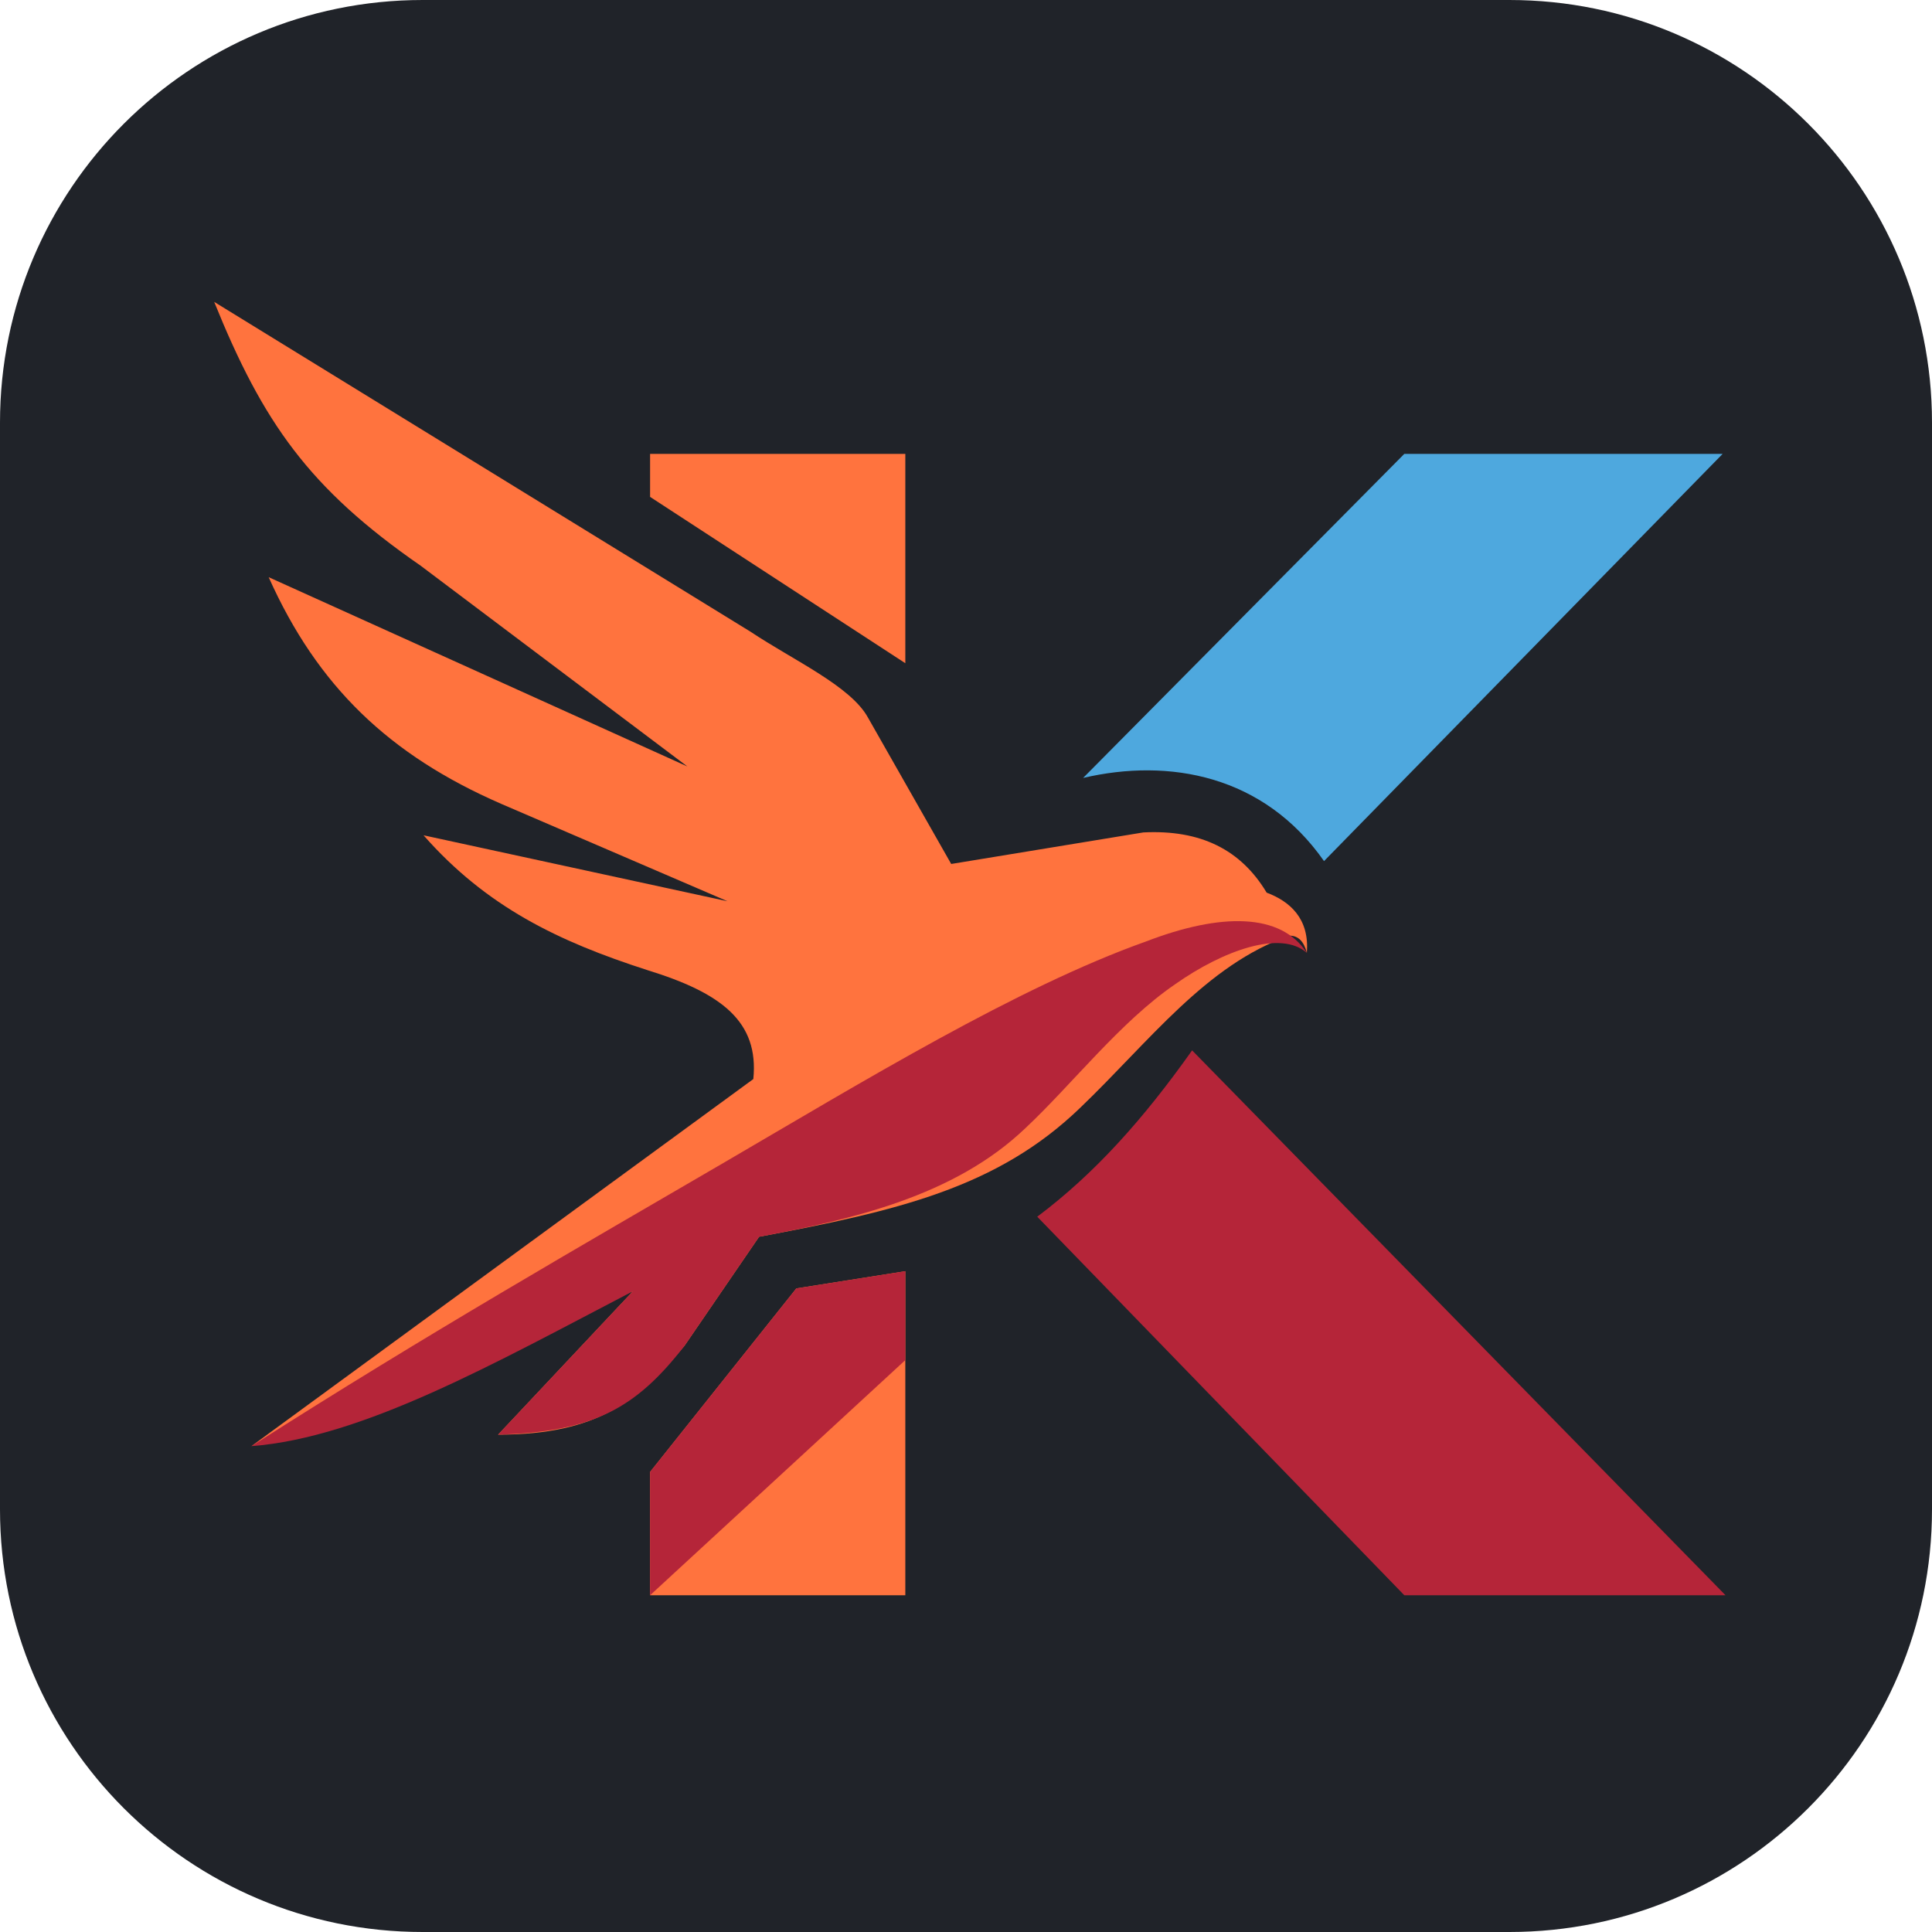
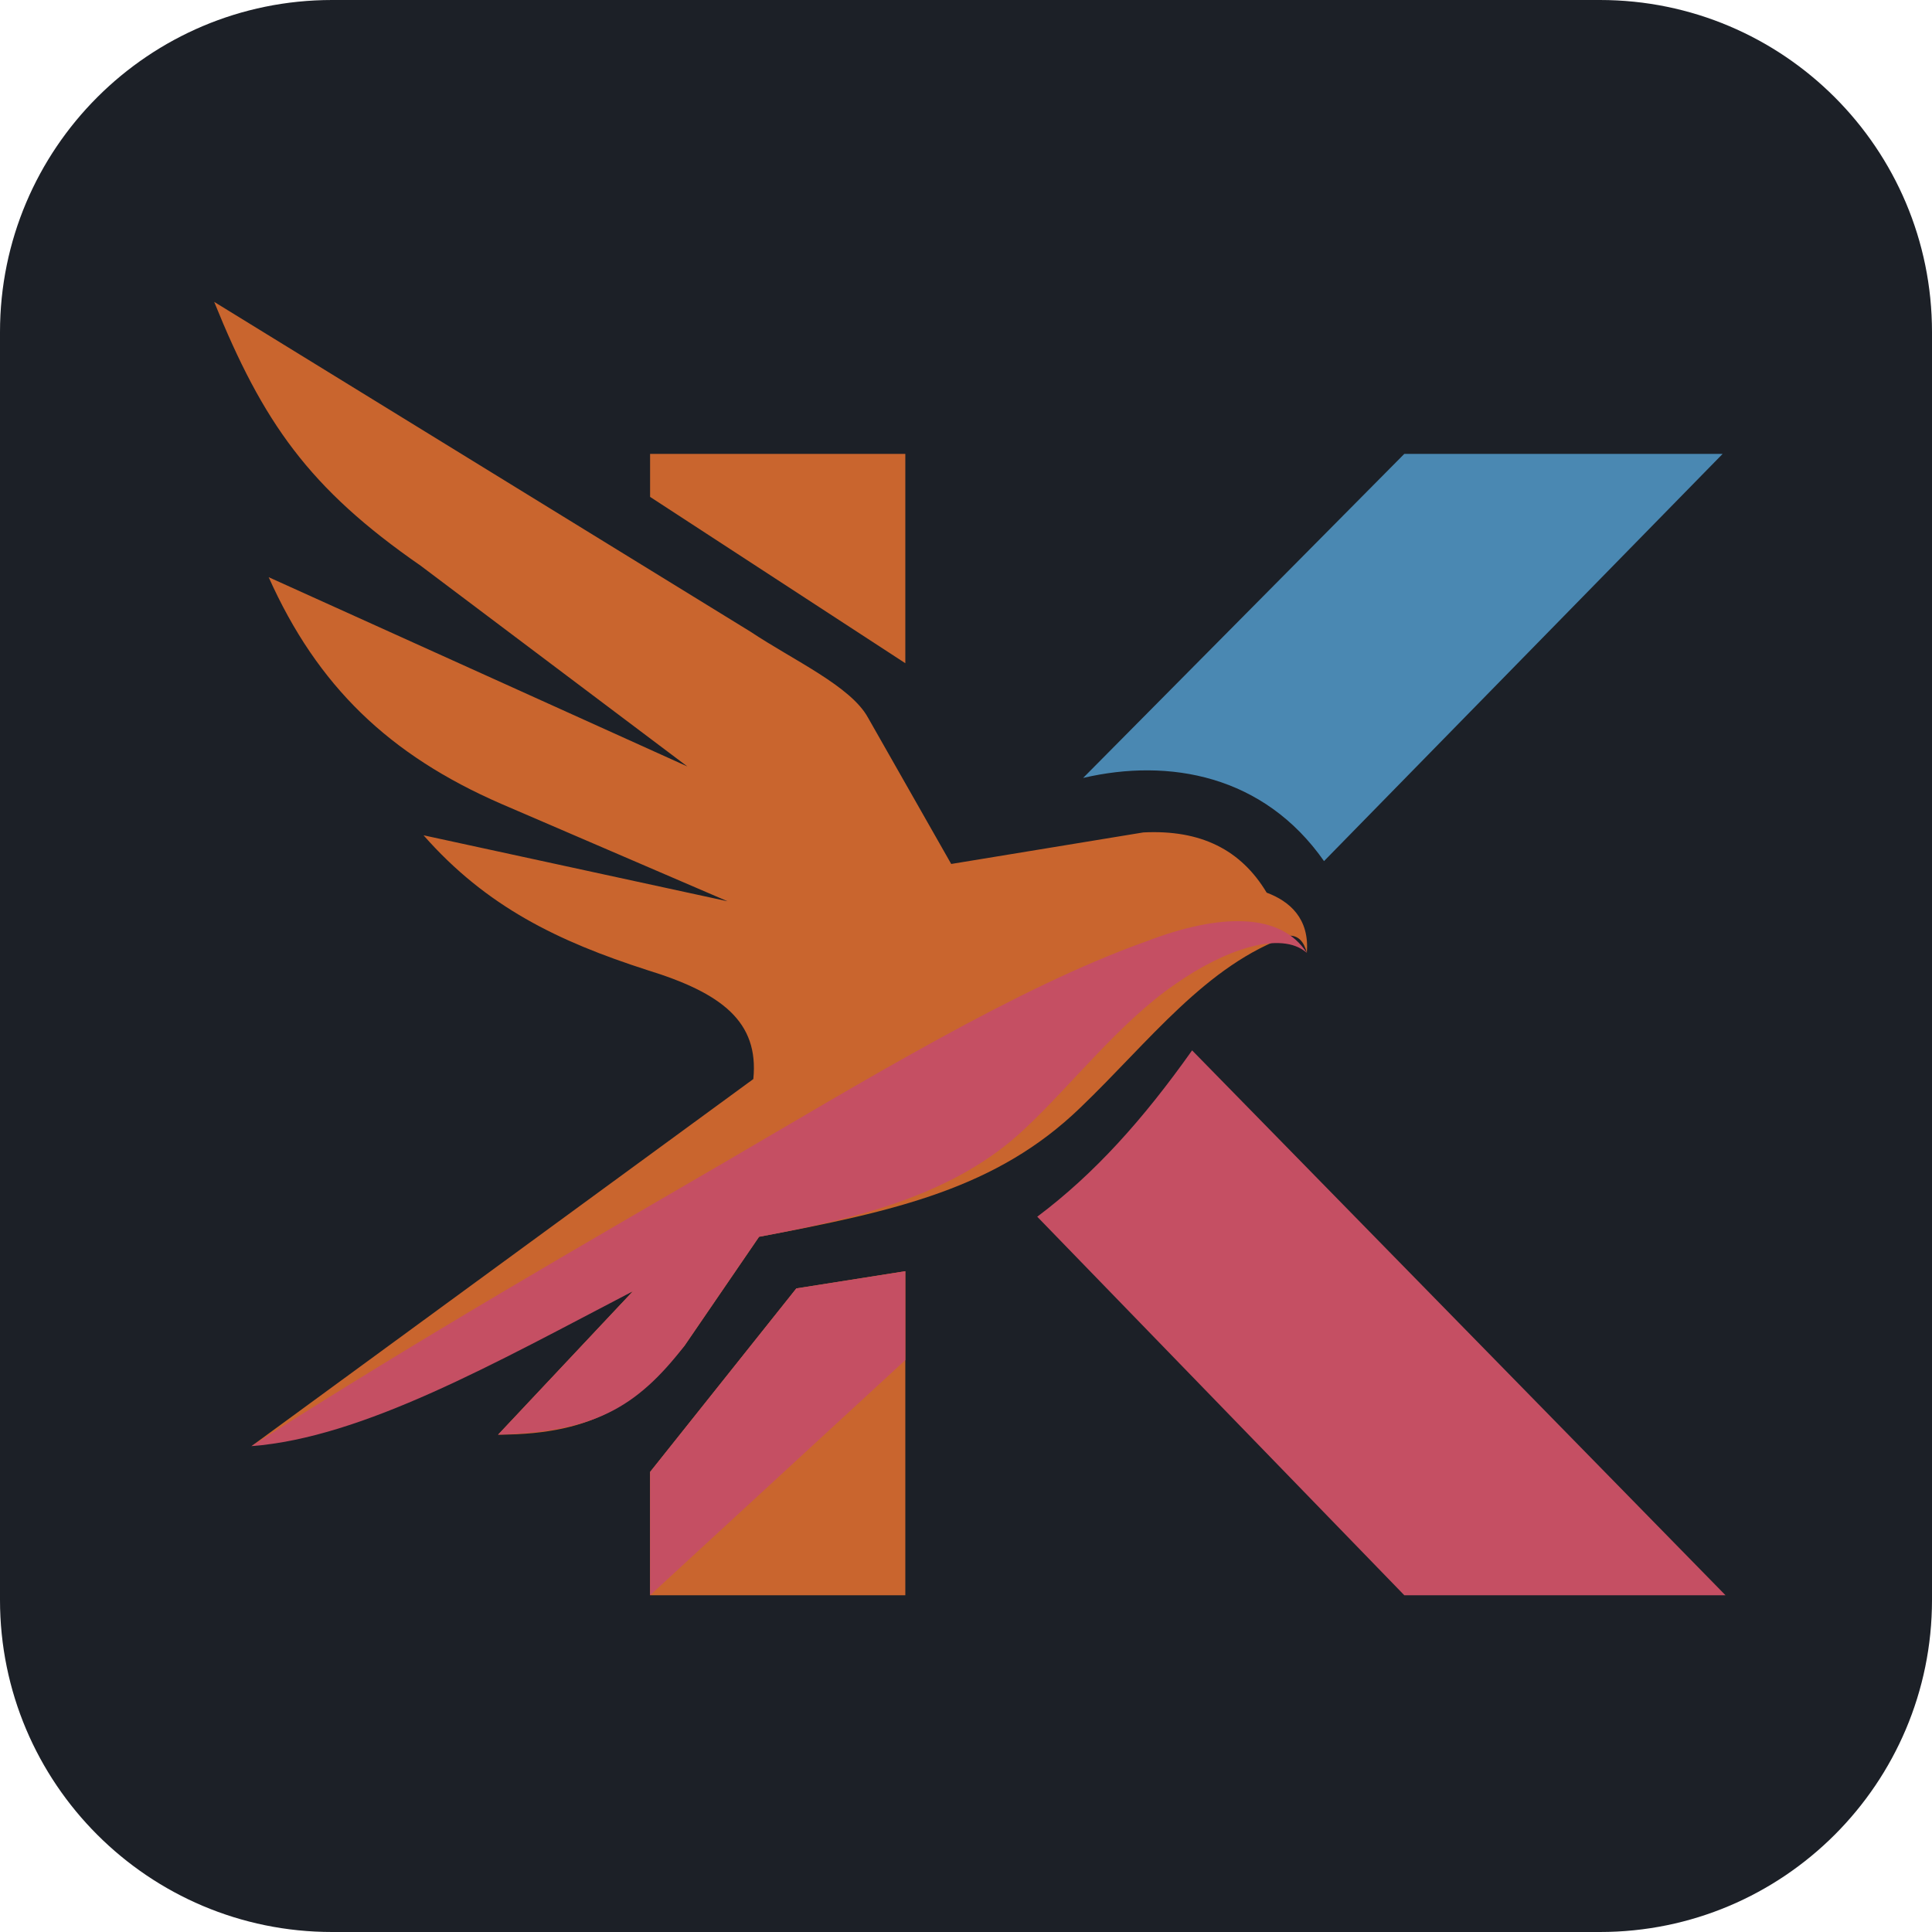
<svg xmlns="http://www.w3.org/2000/svg" viewBox="0 0 64 64">
-   <rect width="64" height="64" rx="14" fill="#202329" />
+   <rect width="64" height="64" rx="11" fill="#1C2027" />
  <g transform="translate(7 10) scale(.095)">
-     <path fill="#4EA8DE" d="M304 166 416 53h111L388 195c-21-30-54-36-84-29Z" />
-     <path fill="#B52539" d="M342 261 528 451H416L288 319c20-15 37-34 54-58Z" />
-     <path fill="#FF733E" d="M153 53h89v73l-89-58Zm89 285v113h-89v-43l51-64Z" />
-     <path fill="#FF733E" d="M1 0c17 42 33 65 72 92l93 70L20 96c17 38 42 62 81 79l79 34-106-23c22 25 47 37 78 47 26 8 39 18 37 38L14 399l133-54-47 50c35 0 49-12 65-31l26-38c48-9 83-17 112-45 24-23 44-50 73-60 3 0 5 2 6 6 1-12-6-18-14-21-9-15-23-22-43-21l-67 11-29-51c-6-11-26-20-41-30Z" />
-     <path fill="#B52539" d="M14 399c61-39 117-71 165-99 48-28 102-61 147-77 26-10 47-10 56 4-9-8-29-1-46 11-19 13-36 35-52 50-25 24-61 32-93 38l-26 38c-17 22-32 30-65 31l47-50c-48 25-94 51-133 54Zm228-61v31l-89 82v-43l51-64Z" />
+     <path fill="#4A88B2" d="M304 166 416 53h111L388 195c-21-30-54-36-84-29Z" />
+     <path fill="#C54F63" d="M342 261 528 451H416L288 319c20-15 37-34 54-58Z" />
+     <path fill="#C9652E" d="M153 53h89v73l-89-58Zm89 285v113h-89v-43l51-64Z" />
+     <path fill="#C9652E" d="M1 0c17 42 33 65 72 92l93 70L20 96c17 38 42 62 81 79l79 34-106-23c22 25 47 37 78 47 26 8 39 18 37 38L14 399l133-54-47 50c35 0 49-12 65-31l26-38c48-9 83-17 112-45 24-23 44-50 73-60 3 0 5 2 6 6 1-12-6-18-14-21-9-15-23-22-43-21l-67 11-29-51c-6-11-26-20-41-30Z" />
+     <path fill="#C54F63" d="M14 399c61-39 117-71 165-99 48-28 102-61 147-77 26-10 47-10 56 4-9-8-29-1-46 11-19 13-36 35-52 50-25 24-61 32-93 38l-26 38c-17 22-32 30-65 31l47-50c-48 25-94 51-133 54Zm228-61v31l-89 82v-43l51-64Z" />
  </g>
</svg>
